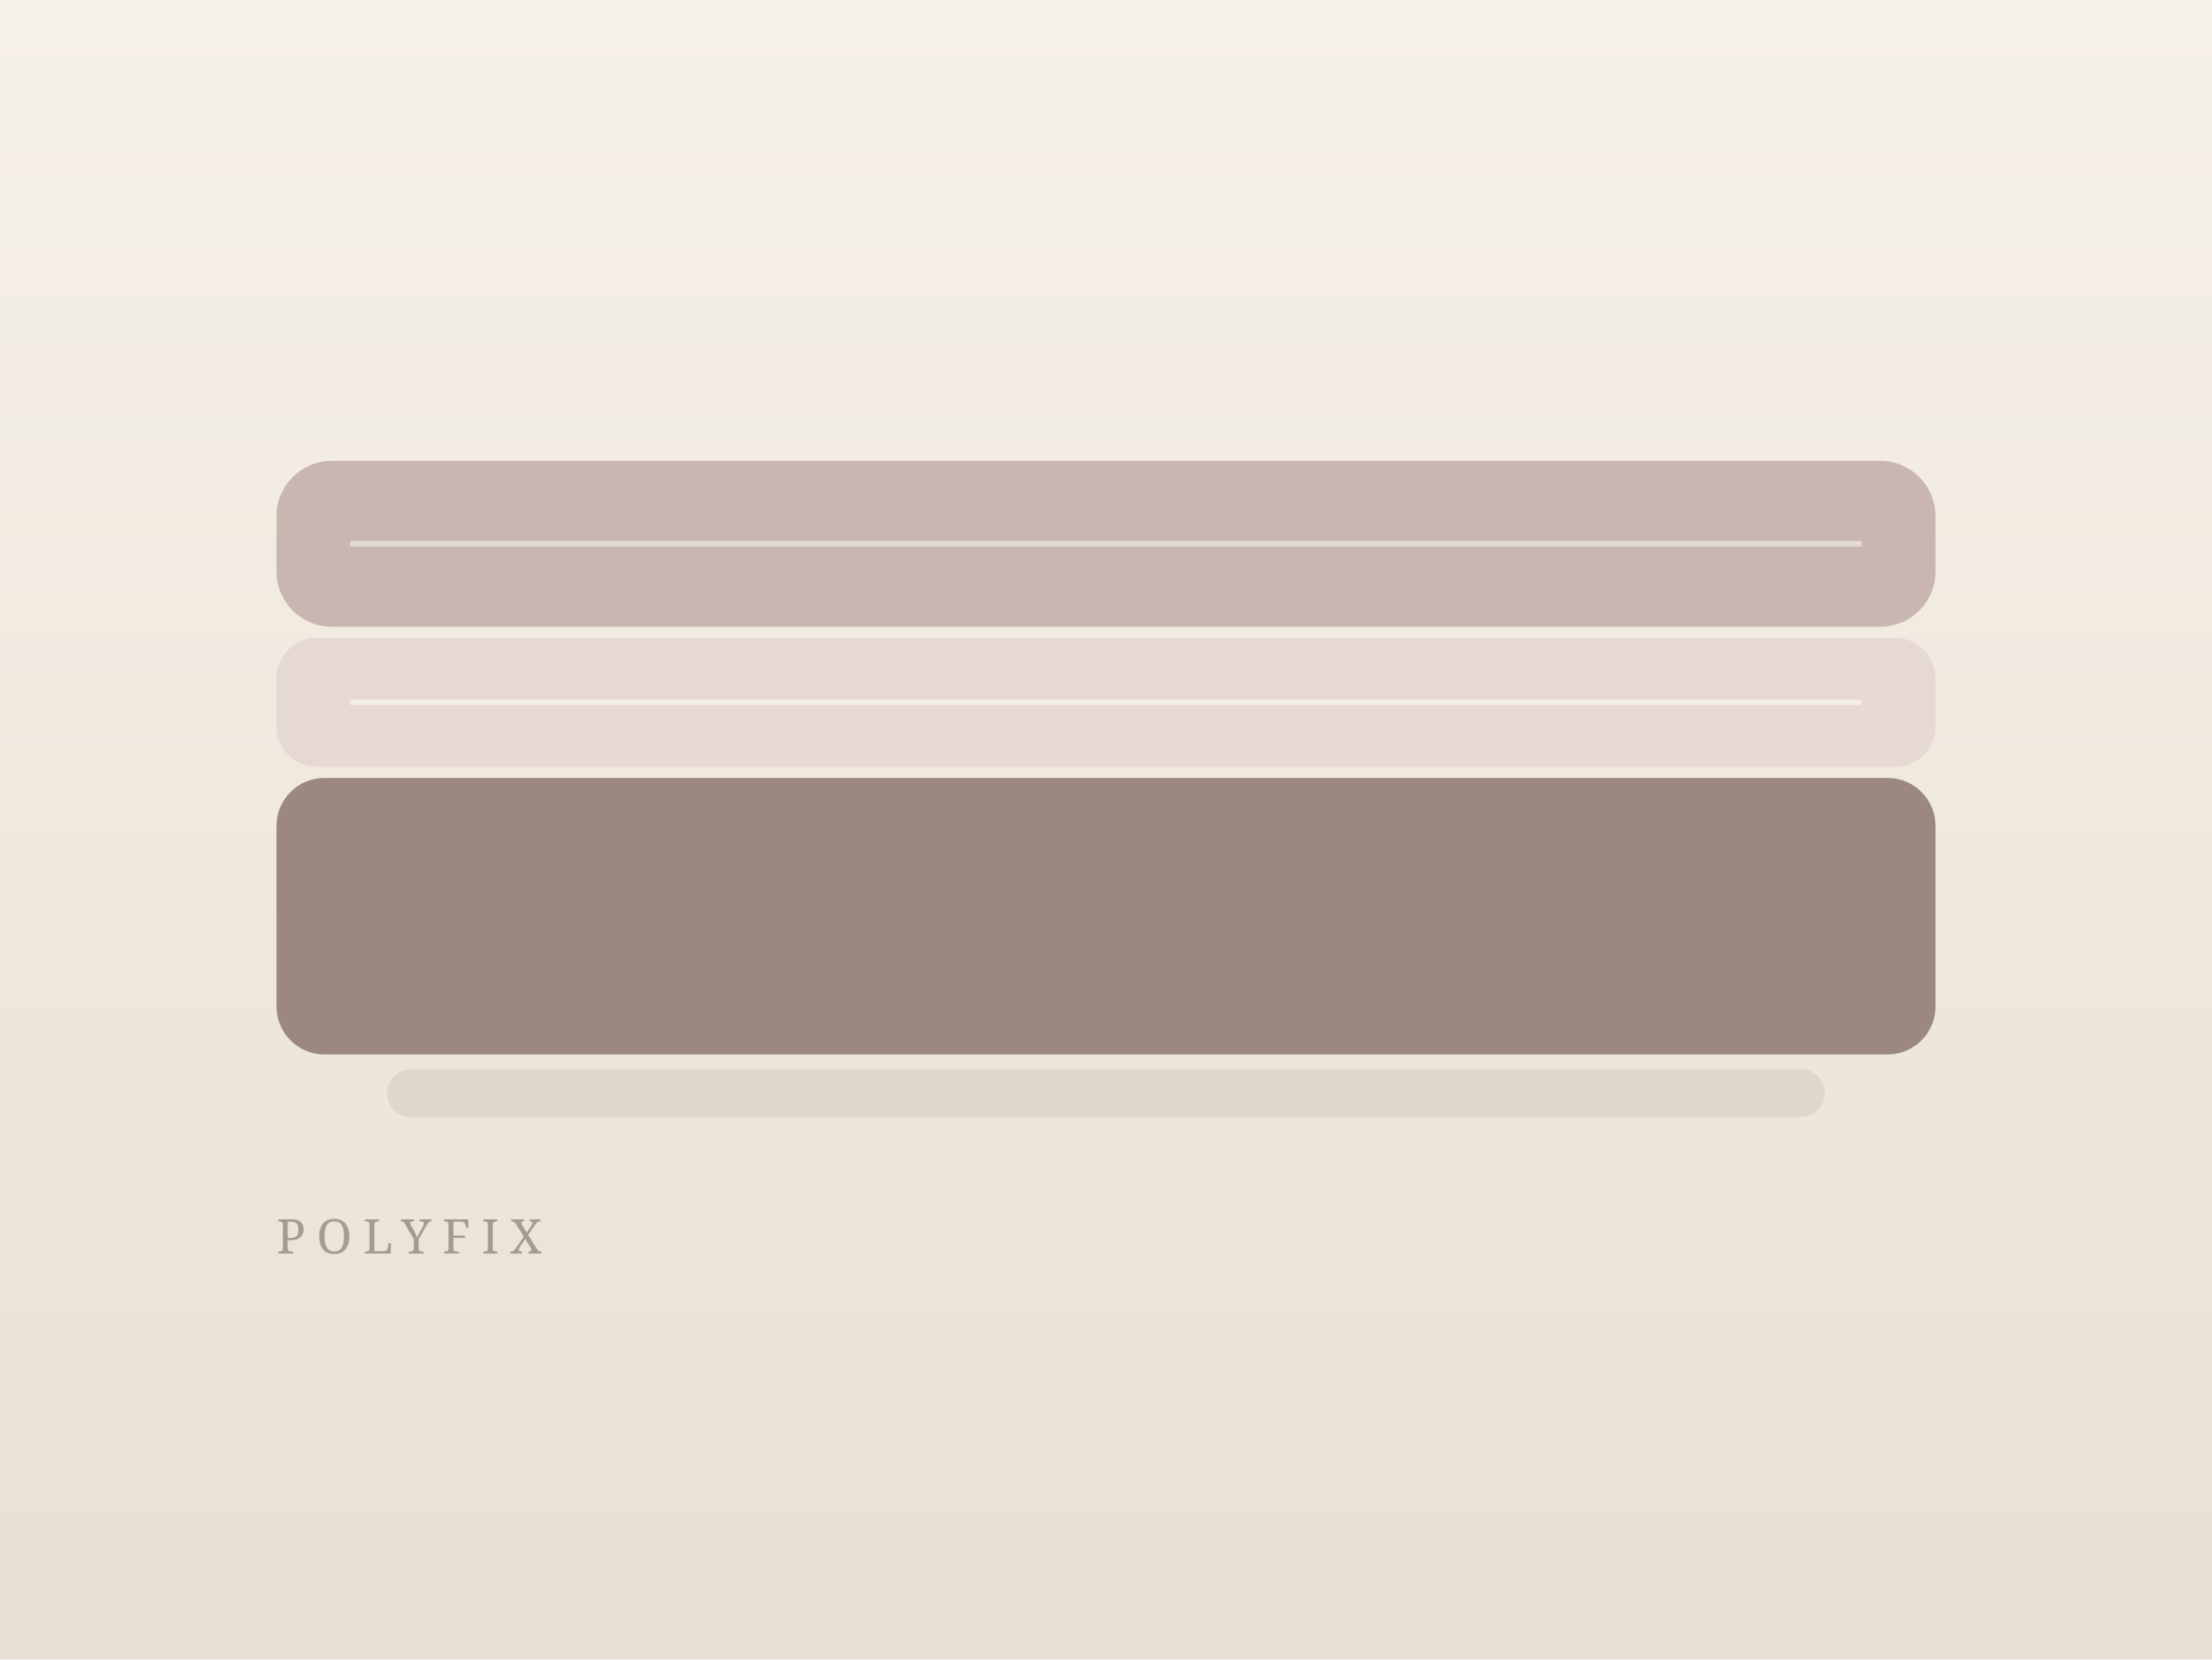
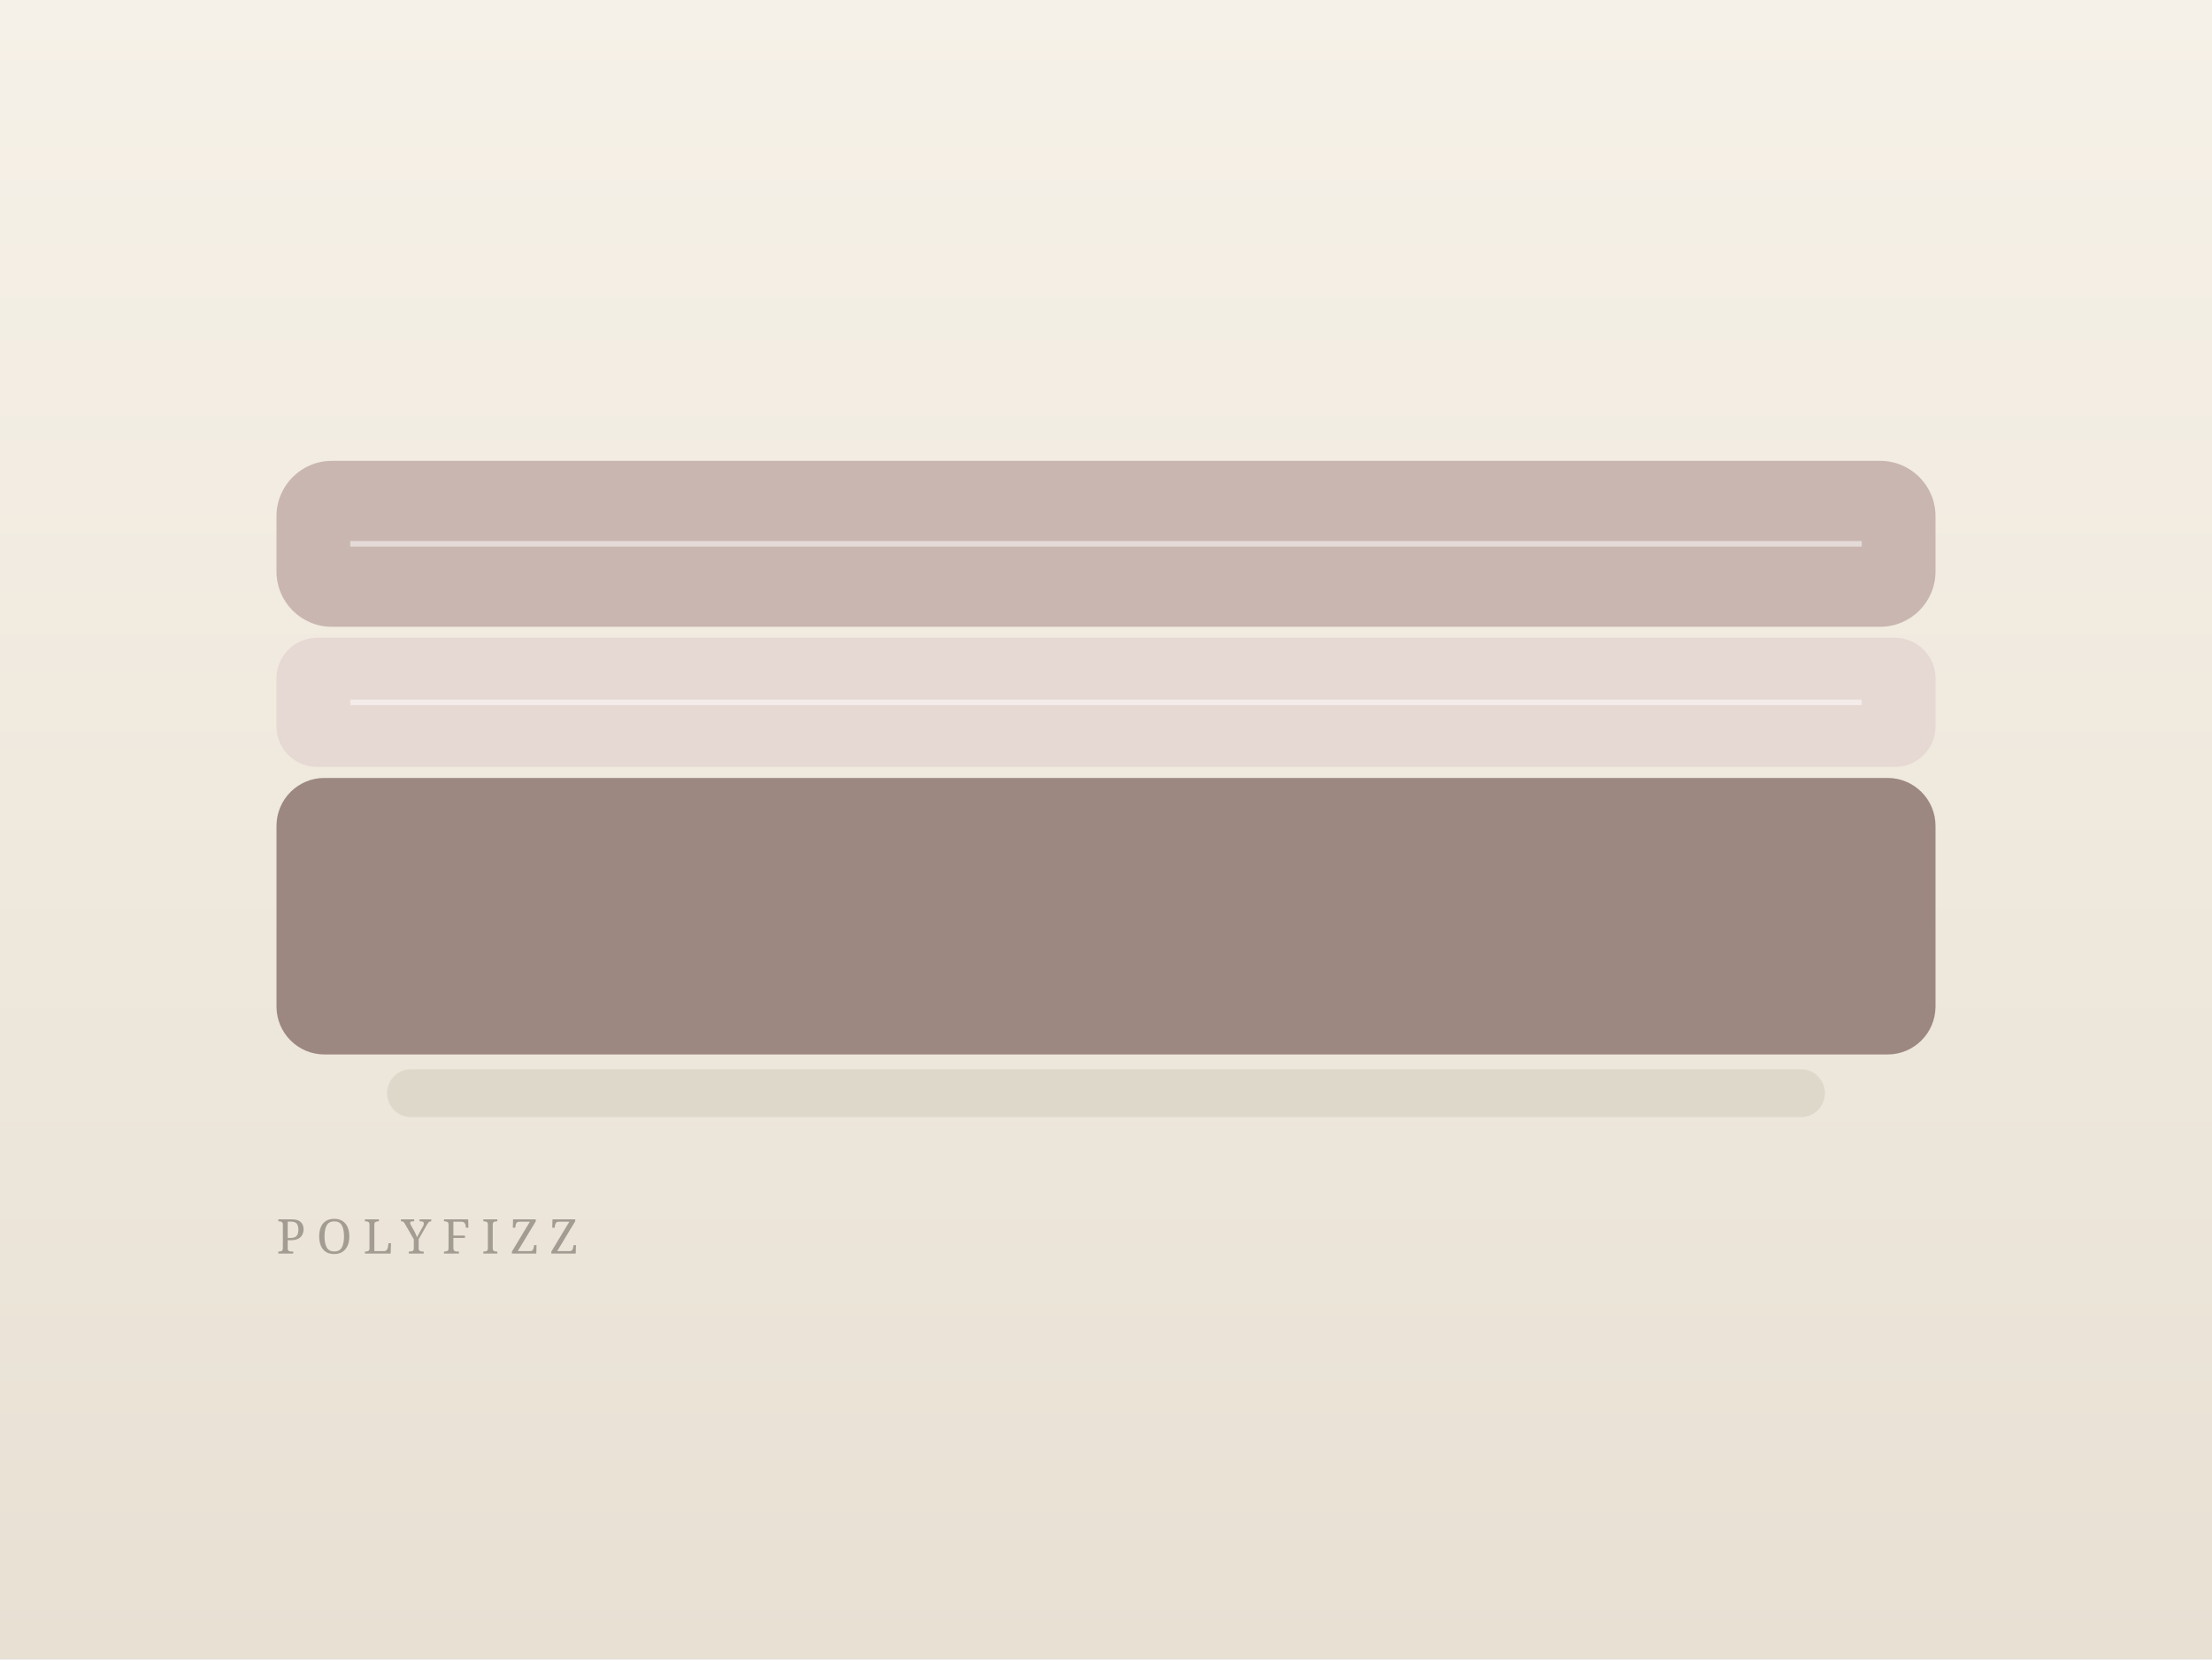
- <svg xmlns="http://www.w3.org/2000/svg" viewBox="0 0 1200 900" role="img" aria-label="POLYFIX Dual Comfort flippable mattress showing both faces">
+ <svg xmlns="http://www.w3.org/2000/svg" viewBox="0 0 1200 900" role="img" aria-label="POLYFIZZ Dual Comfort flippable mattress showing both faces">
  <defs>
    <linearGradient id="bg" x1="0" y1="0" x2="0" y2="1">
      <stop offset="0" stop-color="#f6f1e8" />
      <stop offset="1" stop-color="#e8e0d3" />
    </linearGradient>
  </defs>
  <rect width="1200" height="900" fill="url(#bg)" />
  <g transform="translate(150 250)">
    <rect x="0" y="0" width="900" height="90" rx="30" fill="#c9b6b0" />
    <rect x="0" y="96" width="900" height="70" rx="22" fill="#e6d8d3" />
    <rect x="0" y="172" width="900" height="150" rx="26" fill="#9c8880" />
    <g stroke="#ffffff" stroke-opacity="0.5" stroke-width="3" fill="none">
      <path d="M40 45h820M40 131h820" />
    </g>
    <g fill="#16120e" fill-opacity="0.07">
      <rect x="60" y="330" width="780" height="26" rx="13" />
    </g>
  </g>
  <g fill="#16120e" fill-opacity="0.34" font-family="Georgia, serif" font-size="26" letter-spacing="6">
-     <text x="150" y="680">POLYFIX</text>
+     <text x="150" y="680">POLYFIZZ</text>
  </g>
</svg>
